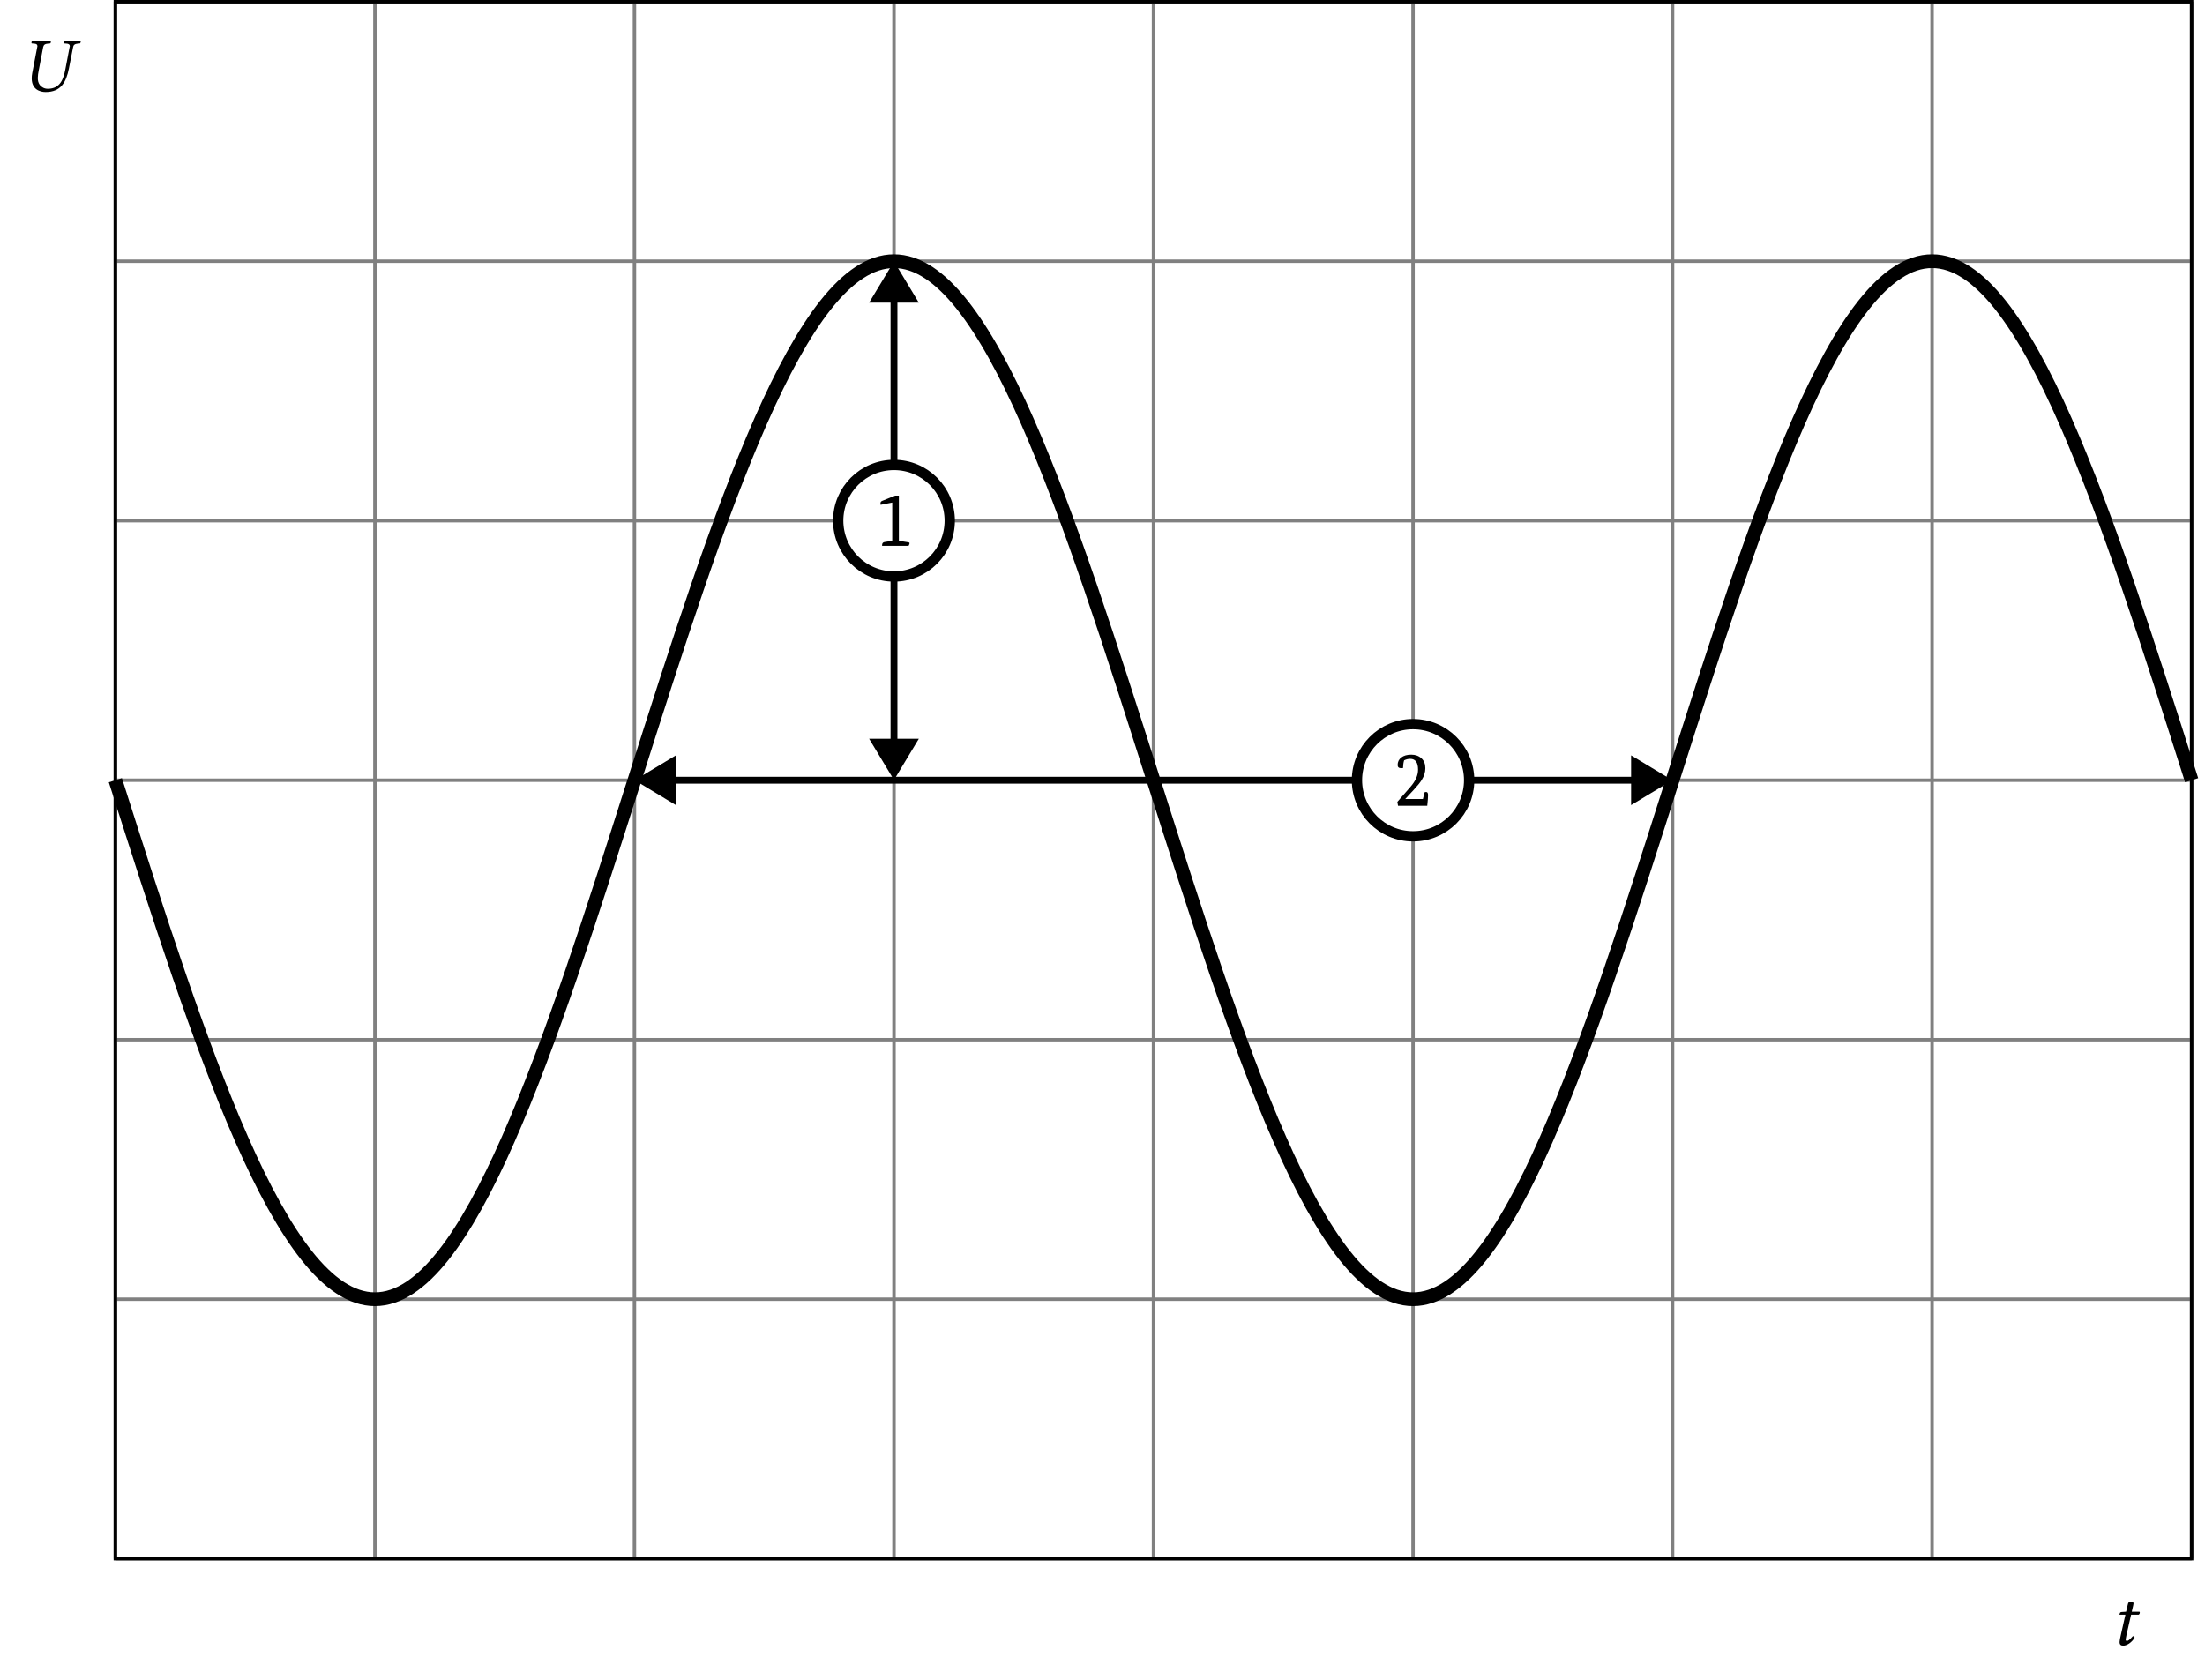
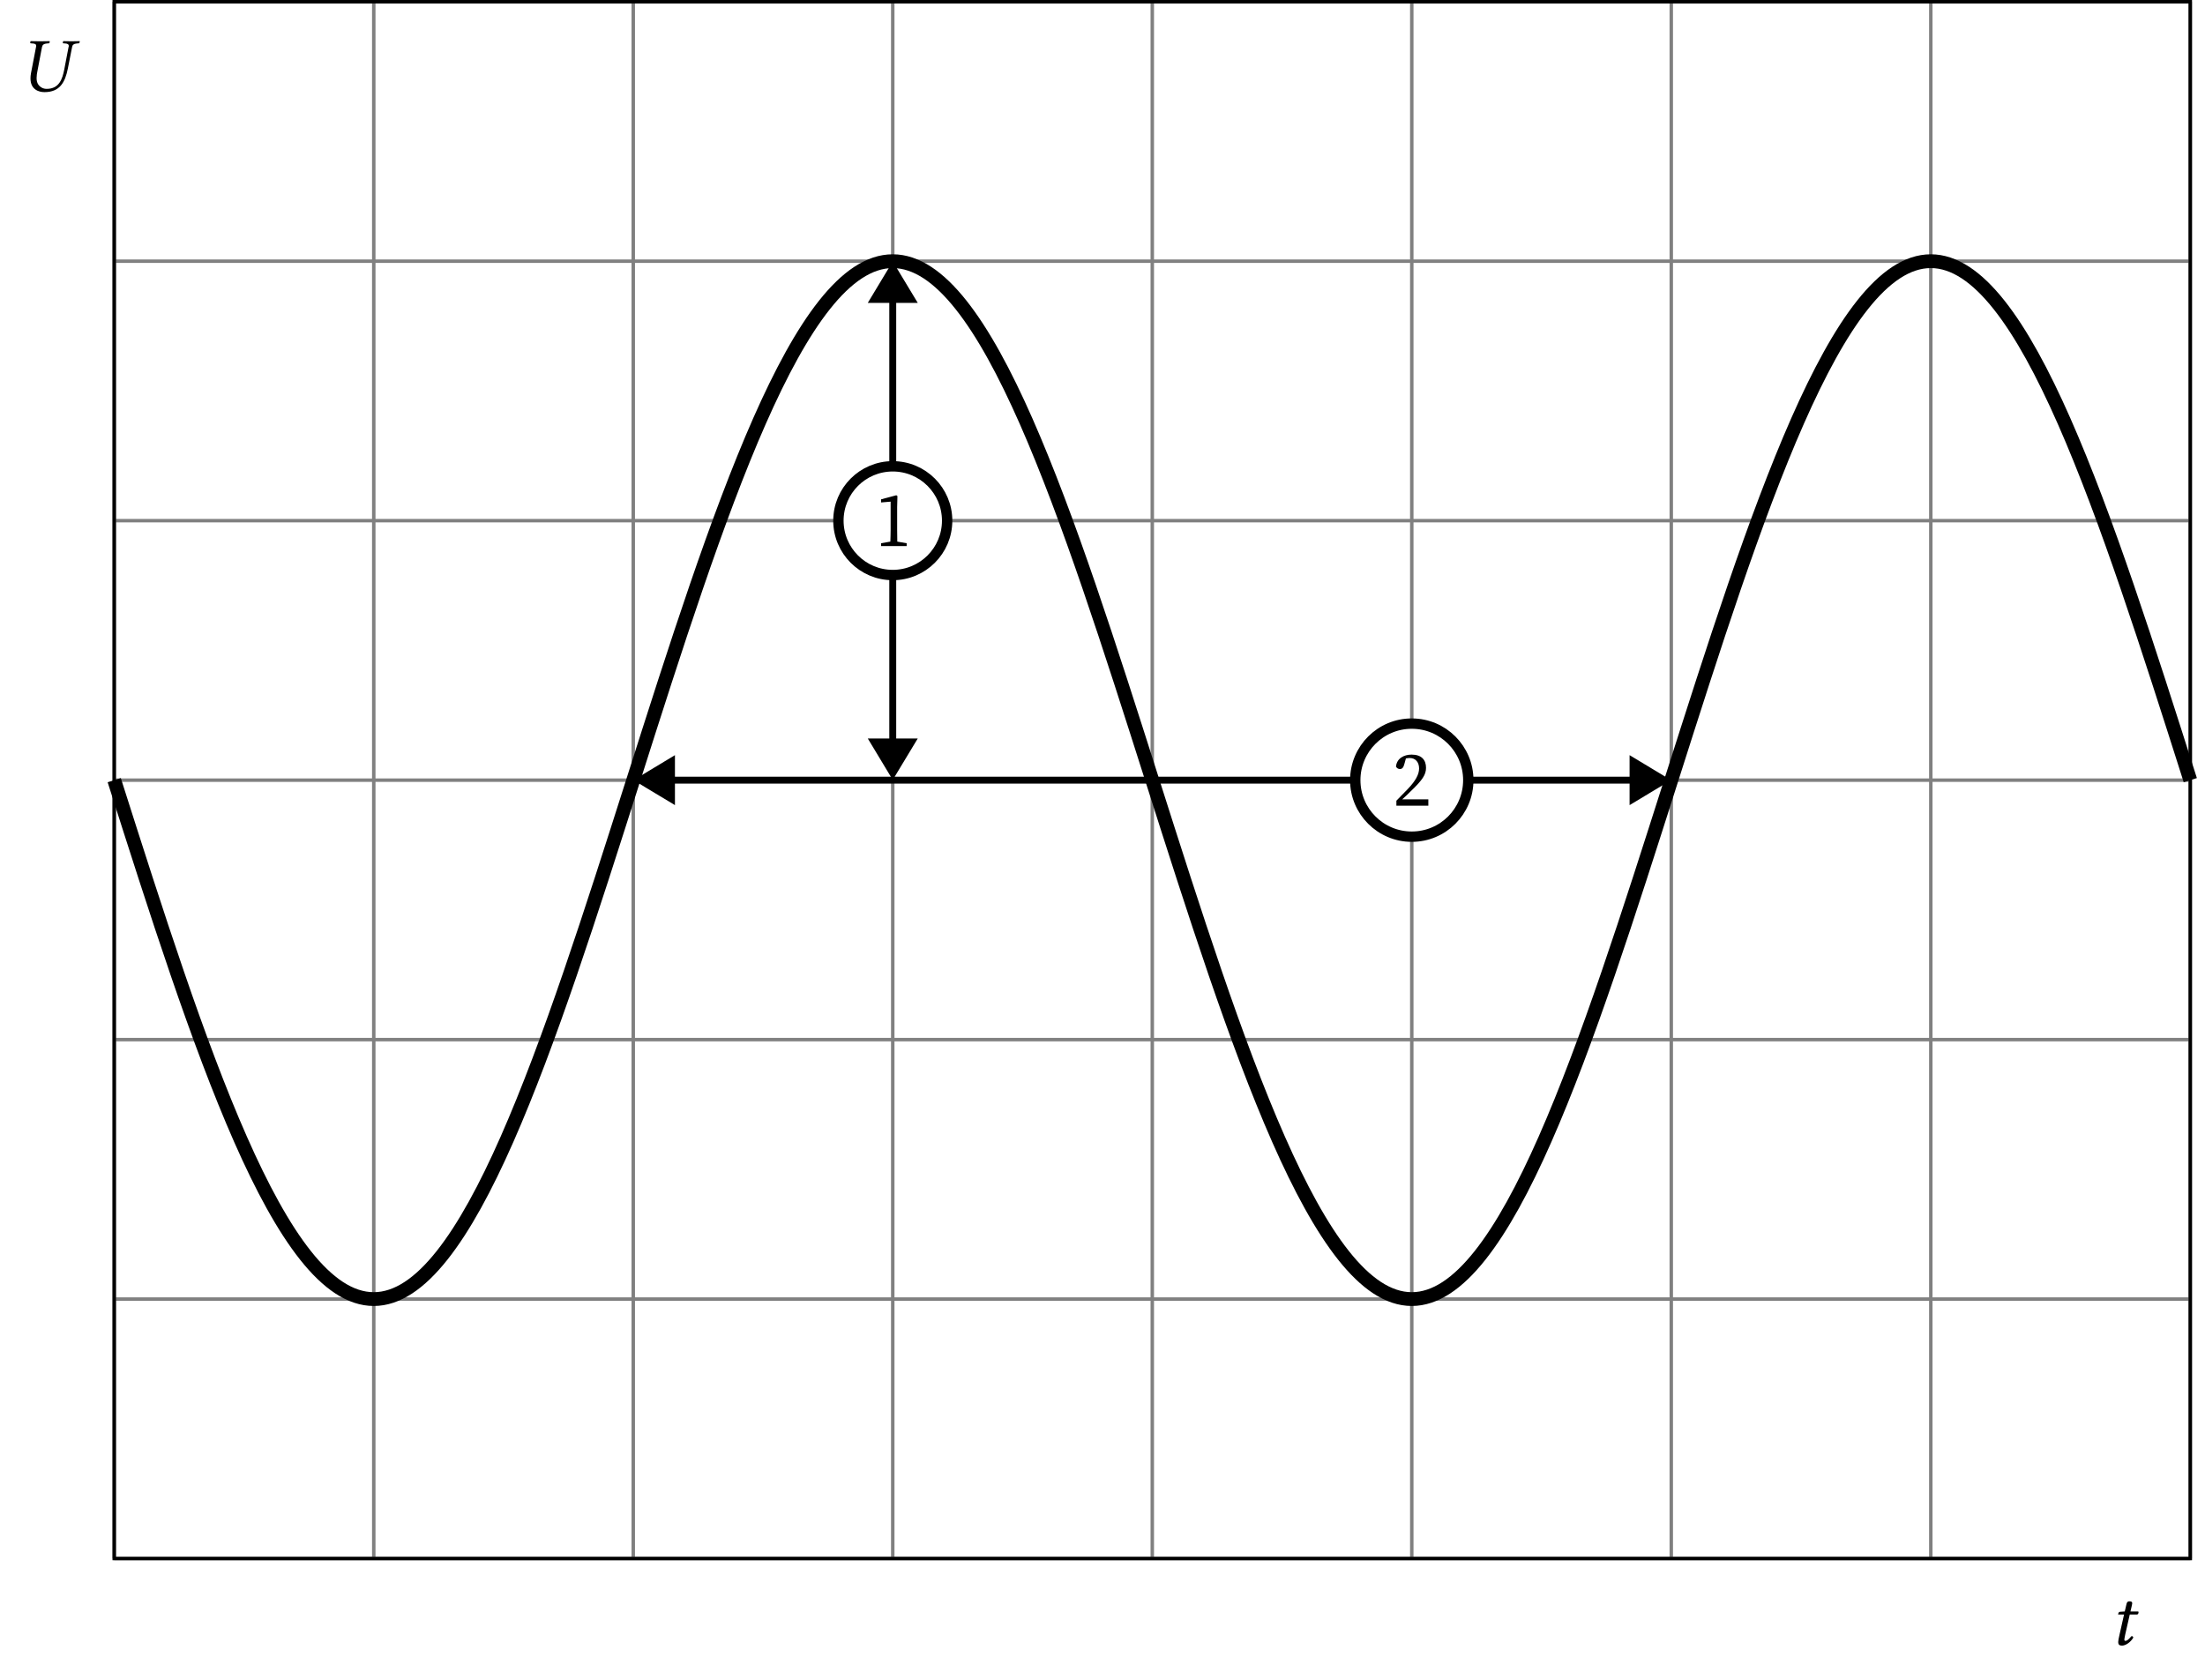
- <svg xmlns="http://www.w3.org/2000/svg" xmlns:xlink="http://www.w3.org/1999/xlink" width="254.731pt" height="194.051pt" viewBox="0 0 254.731 194.051" version="1.2">
+ <svg xmlns="http://www.w3.org/2000/svg" xmlns:xlink="http://www.w3.org/1999/xlink" width="253.424pt" height="193.061pt" viewBox="0 0 253.424 193.061">
  <defs>
    <g>
-       <symbol overflow="visible" id="glyph0-0">
-         <path style="stroke:none;" d="M 0.453 0 L 0.453 -6.25 L 4.797 -6.25 L 4.797 0 Z M 0.891 -0.453 L 4.359 -0.453 L 4.359 -5.797 L 0.891 -5.797 Z M 0.891 -0.453 " />
-       </symbol>
-       <symbol overflow="visible" id="glyph0-1">
-         <path style="stroke:none;" d="M 2.031 -0.578 L 2.031 -5 L 0.688 -4.734 C 0.676 -4.805 0.672 -4.867 0.672 -4.922 C 0.672 -5.055 0.742 -5.148 0.891 -5.203 L 2.359 -5.797 L 2.797 -5.797 L 2.797 -0.578 L 3.891 -0.406 C 3.984 -0.395 4.031 -0.359 4.031 -0.297 C 4.031 -0.242 3.992 -0.145 3.922 0 L 0.859 0 C 0.859 -0.02 0.859 -0.047 0.859 -0.078 C 0.859 -0.285 0.953 -0.406 1.141 -0.438 Z M 2.031 -0.578 " />
-       </symbol>
-       <symbol overflow="visible" id="glyph0-2">
-         <path style="stroke:none;" d="M 0.422 -0.453 L 1.922 -2.172 C 2.516 -2.848 2.812 -3.516 2.812 -4.172 C 2.812 -5.004 2.508 -5.422 1.906 -5.422 C 1.664 -5.422 1.43 -5.363 1.203 -5.25 C 1.129 -5.008 1.086 -4.711 1.078 -4.359 C 1.004 -4.348 0.938 -4.344 0.875 -4.344 C 0.594 -4.344 0.453 -4.461 0.453 -4.703 C 0.453 -5.066 0.594 -5.359 0.875 -5.578 C 1.156 -5.797 1.539 -5.906 2.031 -5.906 C 2.508 -5.906 2.898 -5.766 3.203 -5.484 C 3.504 -5.211 3.656 -4.832 3.656 -4.344 C 3.656 -3.883 3.516 -3.43 3.234 -2.984 C 3.055 -2.691 2.754 -2.316 2.328 -1.859 L 1.344 -0.797 L 1.344 -0.781 L 3.375 -0.781 L 3.562 -1.547 C 3.602 -1.578 3.664 -1.594 3.75 -1.594 C 3.895 -1.594 3.969 -1.473 3.969 -1.234 C 3.969 -1.004 3.938 -0.594 3.875 0 L 0.5 0 Z M 0.422 -0.453 " />
-       </symbol>
-       <symbol overflow="visible" id="glyph1-0">
-         <path style="stroke:none;" d="M 0 0 L 4.453 0 L 4.453 -6.234 L 0 -6.234 Z M 0.719 -0.453 L 2.234 -2.719 L 3.75 -0.453 Z M 0.453 -5.375 L 1.969 -3.109 L 0.453 -0.844 Z M 2.5 -3.109 L 4.016 -5.375 L 4.016 -0.844 Z M 2.234 -3.516 L 0.719 -5.766 L 3.75 -5.766 Z M 2.234 -3.516 " />
-       </symbol>
-       <symbol overflow="visible" id="glyph1-1">
-         <path style="stroke:none;" d="M 0.938 -3.828 L 0.469 -3.797 C 0.297 -3.797 0.234 -3.719 0.219 -3.656 C 0.203 -3.625 0.172 -3.516 0.172 -3.5 C 0.172 -3.484 0.203 -3.484 0.234 -3.484 L 0.859 -3.484 L 0.312 -1.047 C 0.25 -0.766 0.188 -0.484 0.188 -0.328 C 0.188 0 0.344 0.094 0.625 0.094 C 1.031 0.094 1.609 -0.281 1.922 -0.828 C 1.891 -0.953 1.828 -1 1.719 -1 C 1.312 -0.531 1.156 -0.453 1.016 -0.453 C 0.984 -0.453 0.891 -0.469 0.891 -0.578 C 0.891 -0.656 0.922 -0.828 0.984 -1.141 L 1.516 -3.484 L 2.391 -3.484 C 2.5 -3.531 2.578 -3.75 2.484 -3.828 L 1.594 -3.828 L 1.688 -4.234 C 1.719 -4.406 1.797 -4.656 1.797 -4.766 C 1.797 -4.922 1.734 -5 1.453 -5 C 1.125 -5 1.141 -4.609 1.047 -4.281 Z M 0.938 -3.828 " />
-       </symbol>
-       <symbol overflow="visible" id="glyph1-2">
-         <path style="stroke:none;" d="M 1.812 0.094 C 3.578 0.094 4.188 -1.047 4.5 -2.625 L 4.984 -5.078 C 5.016 -5.328 5.172 -5.469 5.531 -5.5 L 5.75 -5.516 C 5.797 -5.516 5.828 -5.547 5.828 -5.578 L 5.875 -5.75 L 5.859 -5.766 C 5.453 -5.766 5.109 -5.75 4.906 -5.75 C 4.703 -5.75 4.375 -5.766 3.969 -5.766 L 3.953 -5.75 L 3.922 -5.578 C 3.906 -5.547 3.938 -5.516 3.969 -5.516 L 4.203 -5.5 C 4.484 -5.484 4.609 -5.391 4.609 -5.203 C 4.609 -5.172 4.594 -5.125 4.578 -5.078 L 4.078 -2.469 C 3.875 -1.469 3.531 -0.281 2.062 -0.281 C 1.656 -0.281 1.344 -0.469 1.141 -0.719 C 0.953 -0.969 0.906 -1.234 0.906 -1.531 C 0.906 -1.812 0.953 -2.109 1.016 -2.406 L 1.531 -5.109 C 1.594 -5.359 1.734 -5.469 2.094 -5.5 L 2.312 -5.516 C 2.359 -5.516 2.375 -5.547 2.391 -5.578 L 2.422 -5.75 L 2.406 -5.766 C 2 -5.766 1.656 -5.75 1.312 -5.75 C 0.969 -5.75 0.641 -5.766 0.234 -5.766 L 0.203 -5.75 L 0.172 -5.578 C 0.172 -5.547 0.203 -5.516 0.234 -5.516 L 0.453 -5.5 C 0.734 -5.484 0.859 -5.406 0.859 -5.219 C 0.859 -5.188 0.859 -5.141 0.844 -5.109 L 0.266 -2.109 C 0.219 -1.875 0.203 -1.672 0.203 -1.484 C 0.203 -0.203 1.156 0.094 1.812 0.094 Z M 1.812 0.094 " />
-       </symbol>
+       <g id="glyph-0-0">
+         <path d="M 0.562 -5.375 L 0.562 -5.016 L 1.656 -5.109 L 1.656 -1.875 C 1.656 -1.422 1.641 -0.969 1.625 -0.516 L 0.562 -0.328 L 0.562 0 L 3.5 0 L 3.5 -0.328 L 2.422 -0.516 C 2.422 -0.969 2.406 -1.422 2.406 -1.875 L 2.406 -4.484 L 2.438 -5.75 L 2.312 -5.844 Z M 0.562 -5.375 " />
+       </g>
+       <g id="glyph-0-1">
+         <path d="M 0.5 0 L 4.172 0 L 4.172 -0.734 L 1.172 -0.734 C 1.547 -1.078 1.906 -1.406 2.141 -1.656 C 3.516 -2.969 3.906 -3.578 3.906 -4.359 C 3.906 -5.25 3.406 -5.875 2.25 -5.875 C 1.359 -5.875 0.547 -5.438 0.453 -4.5 C 0.547 -4.312 0.719 -4.219 0.906 -4.219 C 1.156 -4.219 1.312 -4.375 1.422 -4.812 L 1.594 -5.438 C 1.766 -5.469 1.922 -5.484 2.031 -5.484 C 2.688 -5.484 3.109 -5.016 3.109 -4.281 C 3.109 -3.594 2.703 -2.859 1.812 -1.922 C 1.422 -1.516 0.969 -1.047 0.5 -0.578 Z M 0.5 0 " />
+       </g>
+       <g id="glyph-1-0">
+         <path d="M 0.938 -3.828 L 0.469 -3.797 C 0.297 -3.797 0.234 -3.719 0.219 -3.656 C 0.203 -3.625 0.172 -3.516 0.172 -3.5 C 0.172 -3.484 0.203 -3.484 0.234 -3.484 L 0.859 -3.484 L 0.312 -1.047 C 0.25 -0.766 0.188 -0.484 0.188 -0.328 C 0.188 0 0.344 0.094 0.625 0.094 C 1.031 0.094 1.609 -0.281 1.922 -0.828 C 1.891 -0.953 1.828 -1 1.719 -1 C 1.312 -0.531 1.156 -0.453 1.016 -0.453 C 0.984 -0.453 0.891 -0.469 0.891 -0.578 C 0.891 -0.656 0.922 -0.828 0.984 -1.141 L 1.516 -3.484 L 2.391 -3.484 C 2.5 -3.531 2.578 -3.75 2.484 -3.828 L 1.594 -3.828 L 1.688 -4.234 C 1.719 -4.406 1.797 -4.656 1.797 -4.766 C 1.797 -4.922 1.734 -5 1.453 -5 C 1.125 -5 1.141 -4.609 1.047 -4.281 Z M 0.938 -3.828 " />
+       </g>
+       <g id="glyph-1-1">
+         <path d="M 1.812 0.094 C 3.578 0.094 4.188 -1.047 4.5 -2.625 L 4.984 -5.078 C 5.016 -5.328 5.172 -5.469 5.531 -5.5 L 5.75 -5.516 C 5.797 -5.516 5.828 -5.547 5.828 -5.578 L 5.875 -5.75 L 5.859 -5.766 C 5.453 -5.766 5.109 -5.75 4.906 -5.75 C 4.703 -5.75 4.375 -5.766 3.969 -5.766 L 3.953 -5.75 L 3.922 -5.578 C 3.906 -5.547 3.938 -5.516 3.969 -5.516 L 4.203 -5.5 C 4.484 -5.484 4.609 -5.391 4.609 -5.203 C 4.609 -5.172 4.594 -5.125 4.578 -5.078 L 4.078 -2.469 C 3.875 -1.469 3.531 -0.281 2.062 -0.281 C 1.656 -0.281 1.344 -0.469 1.141 -0.719 C 0.953 -0.969 0.906 -1.234 0.906 -1.531 C 0.906 -1.812 0.953 -2.109 1.016 -2.406 L 1.531 -5.109 C 1.594 -5.359 1.734 -5.469 2.094 -5.5 L 2.312 -5.516 C 2.359 -5.516 2.375 -5.547 2.391 -5.578 L 2.422 -5.75 L 2.406 -5.766 C 2 -5.766 1.656 -5.75 1.312 -5.75 C 0.969 -5.75 0.641 -5.766 0.234 -5.766 L 0.203 -5.75 L 0.172 -5.578 C 0.172 -5.547 0.203 -5.516 0.234 -5.516 L 0.453 -5.5 C 0.734 -5.484 0.859 -5.406 0.859 -5.219 C 0.859 -5.188 0.859 -5.141 0.844 -5.109 L 0.266 -2.109 C 0.219 -1.875 0.203 -1.672 0.203 -1.484 C 0.203 -0.203 1.156 0.094 1.812 0.094 Z M 1.812 0.094 " />
+       </g>
    </g>
-     <clipPath id="clip1">
-       <path d="M 13 0 L 253.977 0 L 253.977 181 L 13 181 Z M 13 0 " />
-     </clipPath>
-     <clipPath id="clip2">
-       <path d="M 0.484 7 L 253.977 7 L 253.977 173 L 0.484 173 Z M 0.484 7 " />
+     <clipPath id="clip-0">
+       <path clip-rule="nonzero" d="M 0.328 7 L 252.523 7 L 252.523 172 L 0.328 172 Z M 0.328 7 " />
    </clipPath>
  </defs>
-   <g id="surface1">
-     <g clip-path="url(#clip1)" clip-rule="nonzero">
-       <path style="fill:none;stroke-width:0.399;stroke-linecap:butt;stroke-linejoin:miter;stroke:rgb(50%,50%,50%);stroke-opacity:1;stroke-miterlimit:10;" d="M -0.001 -90.386 L 241.031 -90.386 M -0.001 -60.258 L 241.031 -60.258 M -0.001 -30.127 L 241.031 -30.127 M -0.001 -0 L 241.031 -0 M -0.001 30.131 L 241.031 30.131 M -0.001 60.258 L 241.031 60.258 M -0.001 90.377 L 241.031 90.377 M -0.001 -90.386 L -0.001 90.385 M 30.13 -90.386 L 30.13 90.385 M 60.257 -90.386 L 60.257 90.385 M 90.388 -90.386 L 90.388 90.385 M 120.515 -90.386 L 120.515 90.385 M 150.646 -90.386 L 150.646 90.385 M 180.773 -90.386 L 180.773 90.385 M 210.9 -90.386 L 210.9 90.385 M 241.02 -90.386 L 241.02 90.385 " transform="matrix(0.995133,0,0,-0.995133,13.32919,90.14415)" />
-       <path style="fill:none;stroke-width:0.399;stroke-linecap:butt;stroke-linejoin:miter;stroke:rgb(0%,0%,0%);stroke-opacity:1;stroke-miterlimit:10;" d="M -0.001 -90.386 L -0.001 90.385 L 241.031 90.385 L 241.031 -90.386 Z M -0.001 -90.386 " transform="matrix(0.995133,0,0,-0.995133,13.32919,90.14415)" />
-     </g>
-     <g clip-path="url(#clip2)" clip-rule="nonzero">
-       <path style="fill:none;stroke-width:1.594;stroke-linecap:butt;stroke-linejoin:miter;stroke:rgb(0%,0%,0%);stroke-opacity:1;stroke-miterlimit:10;" d="M -0.001 -0 C 9.824 -30.85 19.221 -60.258 30.13 -60.258 C 41.035 -60.258 50.436 -30.85 60.257 -0 C 70.078 30.853 79.479 60.258 90.388 60.258 C 101.293 60.258 110.694 30.853 120.515 -0 C 130.336 -30.85 139.738 -60.258 150.646 -60.258 C 161.551 -60.258 170.952 -30.85 180.773 -0 C 190.594 30.853 199.996 60.258 210.9 60.258 C 221.809 60.258 231.21 30.853 241.031 -0 " transform="matrix(0.995133,0,0,-0.995133,13.32919,90.14415)" />
-     </g>
-     <path style="fill:none;stroke-width:0.797;stroke-linecap:butt;stroke-linejoin:miter;stroke:rgb(0%,0%,0%);stroke-opacity:1;stroke-miterlimit:10;" d="M 64.873 -0 L 176.157 -0 " transform="matrix(0.995133,0,0,-0.995133,13.32919,90.14415)" />
-     <path style="fill-rule:nonzero;fill:rgb(0%,0%,0%);fill-opacity:1;stroke-width:0.797;stroke-linecap:butt;stroke-linejoin:miter;stroke:rgb(0%,0%,0%);stroke-opacity:1;stroke-miterlimit:10;" d="M 4.018 0 L 0.399 2.183 L 0.399 -2.182 Z M 4.018 0 " transform="matrix(-0.995133,0,0,0.995133,78.0847,90.14415)" />
-     <path style="fill-rule:nonzero;fill:rgb(0%,0%,0%);fill-opacity:1;stroke-width:0.797;stroke-linecap:butt;stroke-linejoin:miter;stroke:rgb(0%,0%,0%);stroke-opacity:1;stroke-miterlimit:10;" d="M 4.018 -0 L 0.398 2.182 L 0.398 -2.183 Z M 4.018 -0 " transform="matrix(0.995133,0,0,-0.995133,188.4317,90.14415)" />
-     <path style="fill:none;stroke-width:0.797;stroke-linecap:butt;stroke-linejoin:miter;stroke:rgb(0%,0%,0%);stroke-opacity:1;stroke-miterlimit:10;" d="M 90.388 4.616 L 90.388 55.642 " transform="matrix(0.995133,0,0,-0.995133,13.32919,90.14415)" />
-     <path style="fill-rule:nonzero;fill:rgb(0%,0%,0%);fill-opacity:1;stroke-width:0.797;stroke-linecap:butt;stroke-linejoin:miter;stroke:rgb(0%,0%,0%);stroke-opacity:1;stroke-miterlimit:10;" d="M 4.018 0.001 L 0.399 2.18 L 0.399 -2.181 Z M 4.018 0.001 " transform="matrix(0,0.995133,0.995133,0,103.2759,85.35316)" />
-     <path style="fill-rule:nonzero;fill:rgb(0%,0%,0%);fill-opacity:1;stroke-width:0.797;stroke-linecap:butt;stroke-linejoin:miter;stroke:rgb(0%,0%,0%);stroke-opacity:1;stroke-miterlimit:10;" d="M 4.018 -0.001 L 0.398 2.181 L 0.398 -2.18 Z M 4.018 -0.001 " transform="matrix(0,-0.995133,-0.995133,0,103.2759,34.97067)" />
-     <path style="fill-rule:nonzero;fill:rgb(100%,100%,100%);fill-opacity:1;stroke-width:1.196;stroke-linecap:butt;stroke-linejoin:miter;stroke:rgb(0%,0%,0%);stroke-opacity:1;stroke-miterlimit:10;" d="M 96.861 30.131 C 96.861 33.707 93.964 36.604 90.388 36.604 C 86.812 36.604 83.911 33.707 83.911 30.131 C 83.911 26.555 86.812 23.654 90.388 23.654 C 93.964 23.654 96.861 26.555 96.861 30.131 Z M 96.861 30.131 " transform="matrix(0.995133,0,0,-0.995133,13.32919,90.14415)" />
-     <g style="fill:rgb(0%,0%,0%);fill-opacity:1;">
-       <use xlink:href="#glyph0-1" x="101.044" y="63.063" />
-     </g>
-     <path style="fill-rule:nonzero;fill:rgb(100%,100%,100%);fill-opacity:1;stroke-width:1.196;stroke-linecap:butt;stroke-linejoin:miter;stroke:rgb(0%,0%,0%);stroke-opacity:1;stroke-miterlimit:10;" d="M 157.158 -0 C 157.158 3.595 154.242 6.512 150.646 6.512 C 147.047 6.512 144.134 3.595 144.134 -0 C 144.134 -3.596 147.047 -6.513 150.646 -6.513 C 154.242 -6.513 157.158 -3.596 157.158 -0 Z M 157.158 -0 " transform="matrix(0.995133,0,0,-0.995133,13.32919,90.14415)" />
-     <g style="fill:rgb(0%,0%,0%);fill-opacity:1;">
-       <use xlink:href="#glyph0-2" x="161.007" y="93.098" />
-     </g>
-     <g style="fill:rgb(0%,0%,0%);fill-opacity:1;">
-       <use xlink:href="#glyph1-1" x="244.676" y="190.044" />
-     </g>
-     <g style="fill:rgb(0%,0%,0%);fill-opacity:1;">
-       <use xlink:href="#glyph1-2" x="3.459" y="10.536" />
-     </g>
+   <path fill="none" stroke-width="0.399" stroke-linecap="butt" stroke-linejoin="miter" stroke="rgb(50%, 50%, 50%)" stroke-opacity="1" stroke-miterlimit="10" d="M -0.002 -89.91 L 239.764 -89.91 M -0.002 -59.94 L 239.764 -59.94 M -0.002 -29.971 L 239.764 -29.971 M -0.002 -0.002 L 239.764 -0.002 M -0.002 29.971 L 239.764 29.971 M -0.002 59.941 L 239.764 59.941 M -0.002 89.902 L 239.764 89.902 M -0.002 -89.91 L -0.002 89.91 M 29.972 -89.91 L 29.972 89.91 M 59.941 -89.91 L 59.941 89.91 M 89.91 -89.91 L 89.91 89.91 M 119.883 -89.91 L 119.883 89.91 M 149.853 -89.91 L 149.853 89.91 M 179.822 -89.91 L 179.822 89.91 M 209.795 -89.91 L 209.795 89.91 M 239.753 -89.91 L 239.753 89.91 " transform="matrix(0.99516, 0, 0, -0.99516, 13.13043, 89.67385)" />
+   <path fill="none" stroke-width="0.399" stroke-linecap="butt" stroke-linejoin="miter" stroke="rgb(0%, 0%, 0%)" stroke-opacity="1" stroke-miterlimit="10" d="M -0.002 -89.91 L -0.002 89.91 L 239.764 89.91 L 239.764 -89.91 Z M -0.002 -89.91 " transform="matrix(0.99516, 0, 0, -0.99516, 13.13043, 89.67385)" />
+   <g clip-path="url(#clip-0)">
+     <path fill="none" stroke-width="1.594" stroke-linecap="butt" stroke-linejoin="miter" stroke="rgb(0%, 0%, 0%)" stroke-opacity="1" stroke-miterlimit="10" d="M -0.002 -0.002 C 9.772 -30.69 19.122 -59.94 29.972 -59.94 C 40.821 -59.94 50.171 -30.69 59.941 -0.002 C 69.711 30.69 79.061 59.941 89.91 59.941 C 100.76 59.941 110.113 30.69 119.883 -0.002 C 129.653 -30.69 139.003 -59.94 149.853 -59.94 C 160.702 -59.94 170.052 -30.69 179.822 -0.002 C 189.596 30.69 198.946 59.941 209.795 59.941 C 220.645 59.941 229.995 30.69 239.764 -0.002 " transform="matrix(0.99516, 0, 0, -0.99516, 13.13043, 89.67385)" />
+   </g>
+   <path fill="none" stroke-width="0.797" stroke-linecap="butt" stroke-linejoin="miter" stroke="rgb(0%, 0%, 0%)" stroke-opacity="1" stroke-miterlimit="10" d="M 64.557 -0.002 L 175.21 -0.002 " transform="matrix(0.99516, 0, 0, -0.99516, 13.13043, 89.67385)" />
+   <path fill-rule="nonzero" fill="rgb(0%, 0%, 0%)" fill-opacity="1" stroke-width="0.797" stroke-linecap="butt" stroke-linejoin="miter" stroke="rgb(0%, 0%, 0%)" stroke-opacity="1" stroke-miterlimit="10" d="M 4.018 0.002 L 0.399 2.18 L 0.399 -2.18 Z M 4.018 0.002 " transform="matrix(-0.99516, 0, 0, 0.99516, 77.57255, 89.67385)" />
+   <path fill-rule="nonzero" fill="rgb(0%, 0%, 0%)" fill-opacity="1" stroke-width="0.797" stroke-linecap="butt" stroke-linejoin="miter" stroke="rgb(0%, 0%, 0%)" stroke-opacity="1" stroke-miterlimit="10" d="M 4.016 -0.002 L 0.397 2.18 L 0.397 -2.18 Z M 4.016 -0.002 " transform="matrix(0.99516, 0, 0, -0.99516, 187.2923, 89.67385)" />
+   <path fill="none" stroke-width="0.797" stroke-linecap="butt" stroke-linejoin="miter" stroke="rgb(0%, 0%, 0%)" stroke-opacity="1" stroke-miterlimit="10" d="M 89.91 4.614 L 89.91 55.324 " transform="matrix(0.99516, 0, 0, -0.99516, 13.13043, 89.67385)" />
+   <path fill-rule="nonzero" fill="rgb(0%, 0%, 0%)" fill-opacity="1" stroke-width="0.797" stroke-linecap="butt" stroke-linejoin="miter" stroke="rgb(0%, 0%, 0%)" stroke-opacity="1" stroke-miterlimit="10" d="M 4.016 -0.001 L 0.4 2.181 L 0.4 -2.18 Z M 4.016 -0.001 " transform="matrix(0, 0.99516, 0.99516, 0, 102.6069, 84.88273)" />
+   <path fill-rule="nonzero" fill="rgb(0%, 0%, 0%)" fill-opacity="1" stroke-width="0.797" stroke-linecap="butt" stroke-linejoin="miter" stroke="rgb(0%, 0%, 0%)" stroke-opacity="1" stroke-miterlimit="10" d="M 4.017 0.001 L 0.398 2.18 L 0.398 -2.181 Z M 4.017 0.001 " transform="matrix(0, -0.99516, -0.99516, 0, 102.6069, 34.81399)" />
+   <path fill-rule="nonzero" fill="rgb(100%, 100%, 100%)" fill-opacity="1" stroke-width="1.196" stroke-linecap="butt" stroke-linejoin="miter" stroke="rgb(0%, 0%, 0%)" stroke-opacity="1" stroke-miterlimit="10" d="M 96.191 29.971 C 96.191 33.437 93.38 36.248 89.91 36.248 C 86.444 36.248 83.634 33.437 83.634 29.971 C 83.634 26.505 86.444 23.691 89.91 23.691 C 93.38 23.691 96.191 26.505 96.191 29.971 Z M 96.191 29.971 " transform="matrix(0.99516, 0, 0, -0.99516, 13.13043, 89.67385)" />
+   <g fill="rgb(0%, 0%, 0%)" fill-opacity="1">
+     <use xlink:href="#glyph-0-0" x="100.705" y="62.771" />
+   </g>
+   <path fill-rule="nonzero" fill="rgb(100%, 100%, 100%)" fill-opacity="1" stroke-width="1.196" stroke-linecap="butt" stroke-linejoin="miter" stroke="rgb(0%, 0%, 0%)" stroke-opacity="1" stroke-miterlimit="10" d="M 156.38 -0.002 C 156.38 3.605 153.46 6.53 149.853 6.53 C 146.249 6.53 143.325 3.605 143.325 -0.002 C 143.325 -3.605 146.249 -6.53 149.853 -6.53 C 153.46 -6.53 156.38 -3.605 156.38 -0.002 Z M 156.38 -0.002 " transform="matrix(0.99516, 0, 0, -0.99516, 13.13043, 89.67385)" />
+   <g fill="rgb(0%, 0%, 0%)" fill-opacity="1">
+     <use xlink:href="#glyph-0-1" x="159.989" y="92.614" />
+   </g>
+   <g fill="rgb(0%, 0%, 0%)" fill-opacity="1">
+     <use xlink:href="#glyph-1-0" x="243.262" y="189.063" />
+   </g>
+   <g fill="rgb(0%, 0%, 0%)" fill-opacity="1">
+     <use xlink:href="#glyph-1-1" x="3.3" y="10.496" />
  </g>
</svg>
